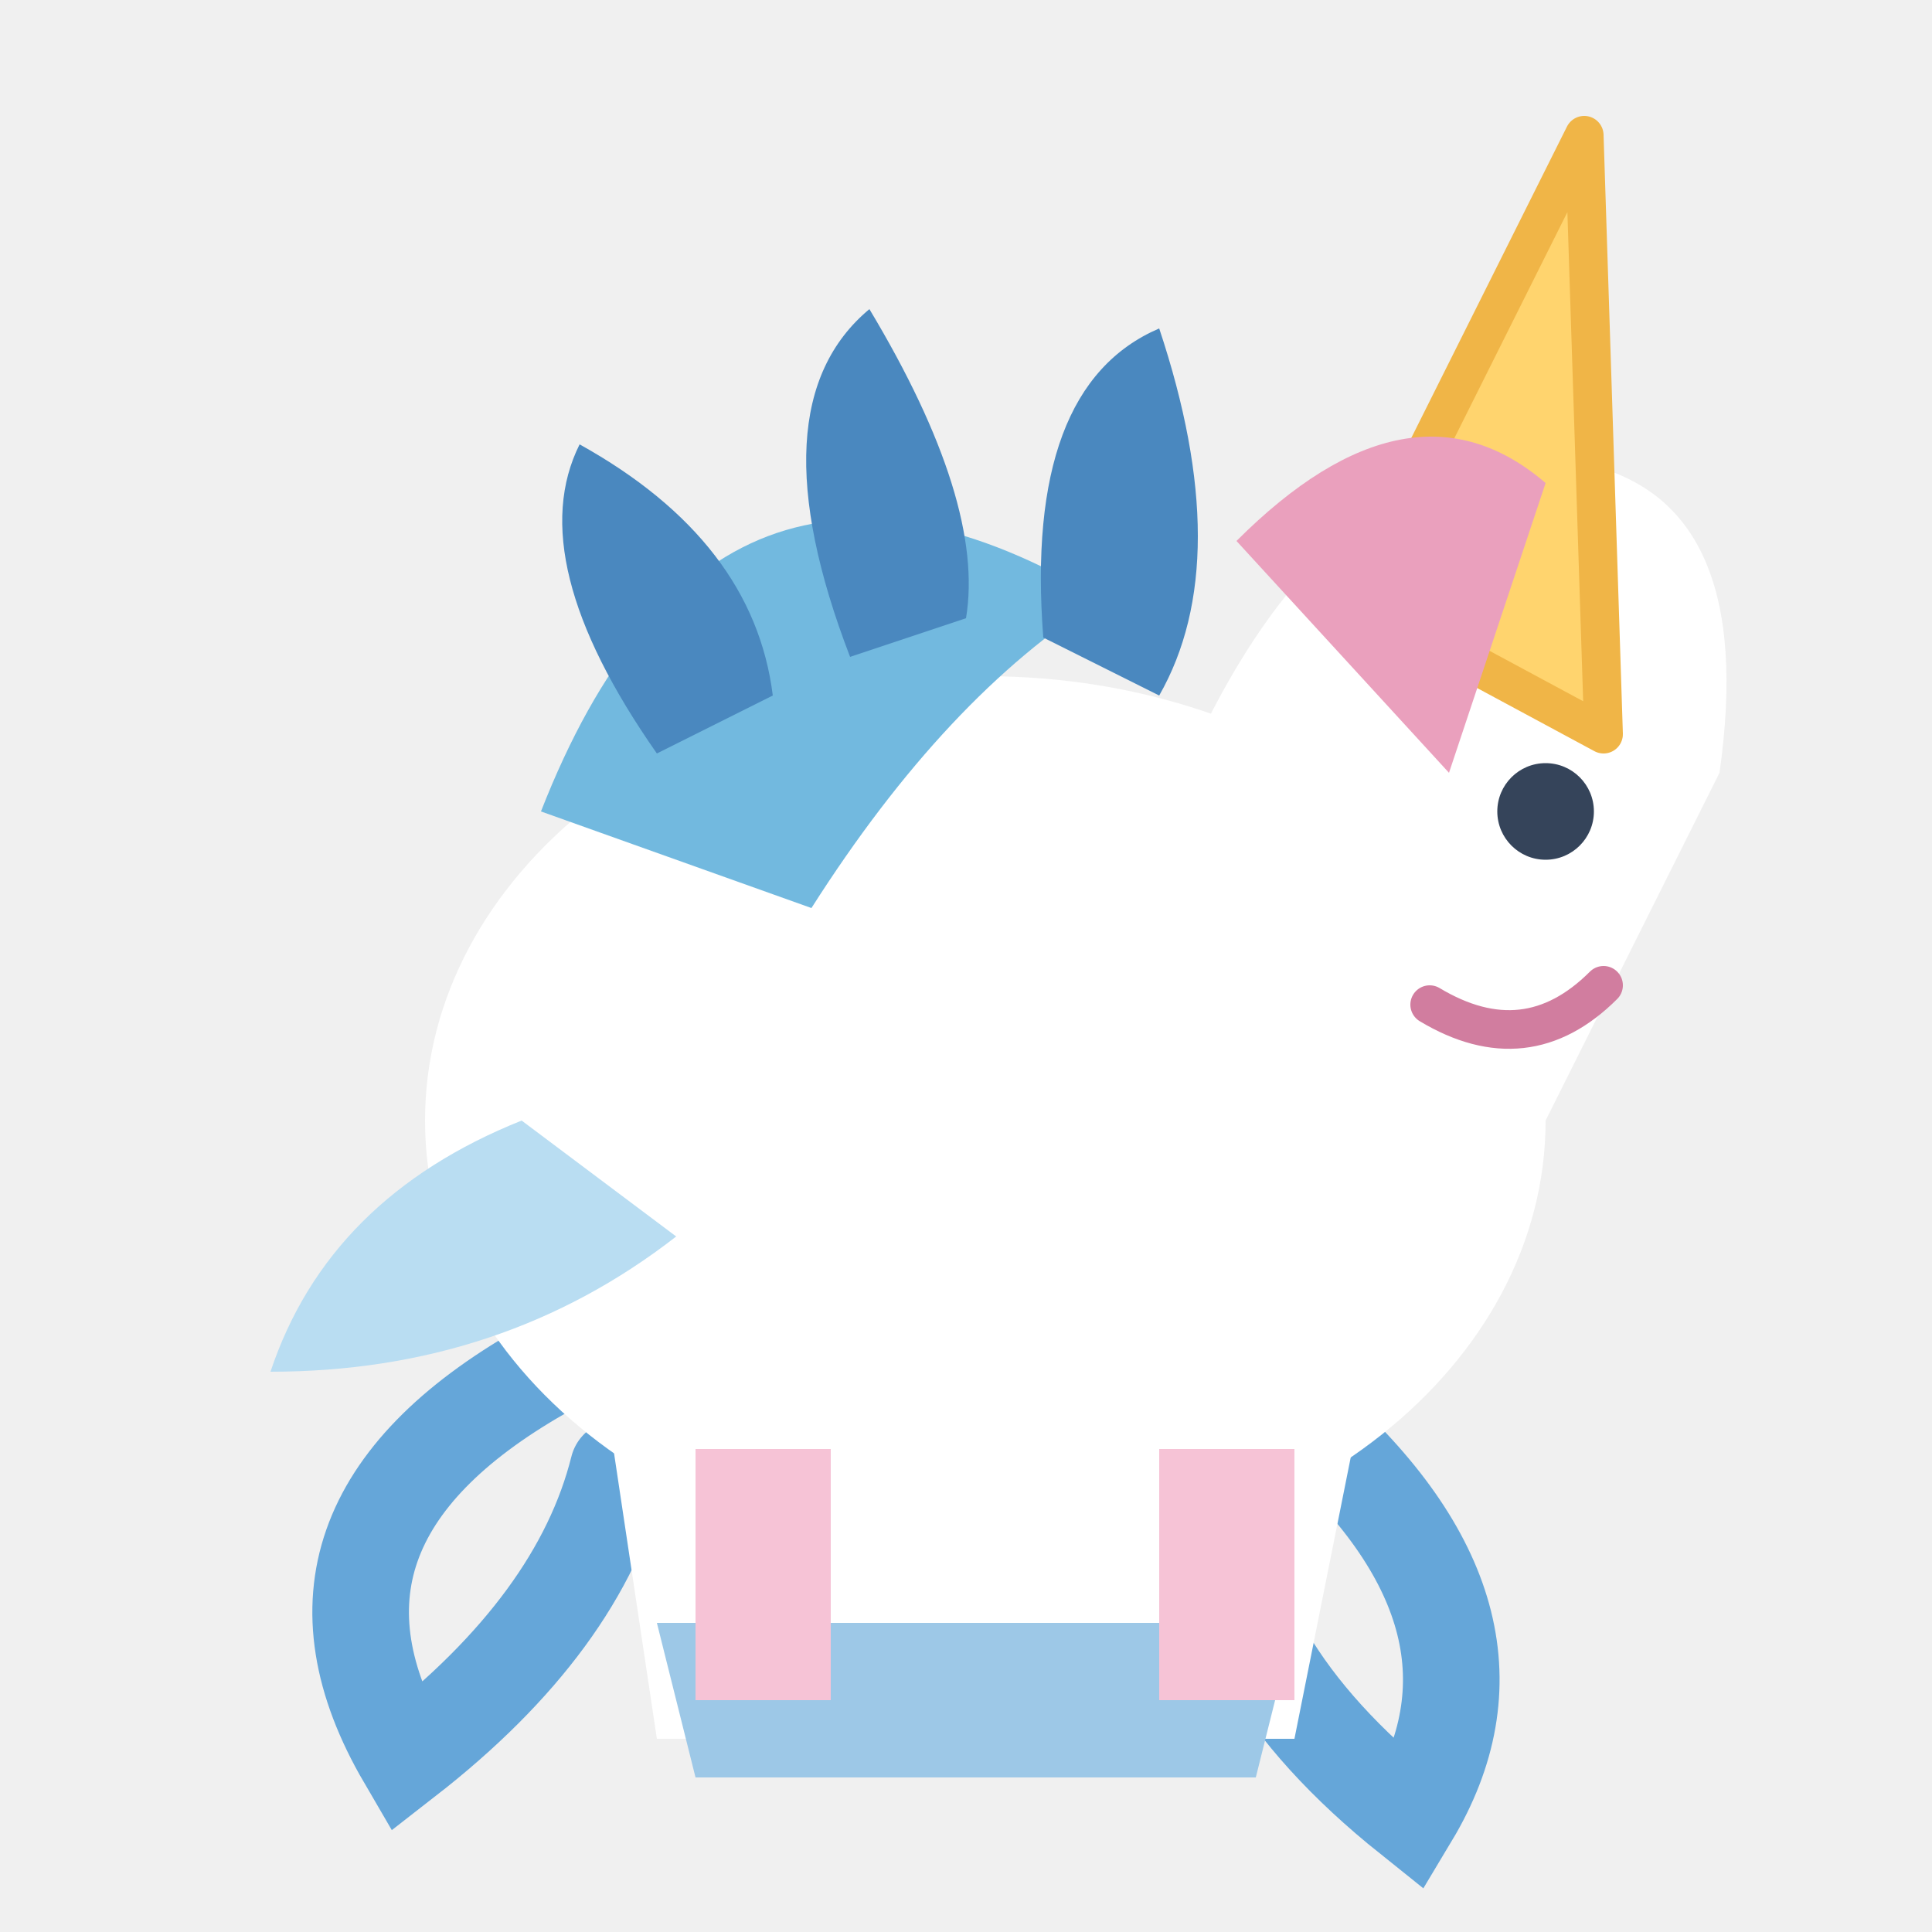
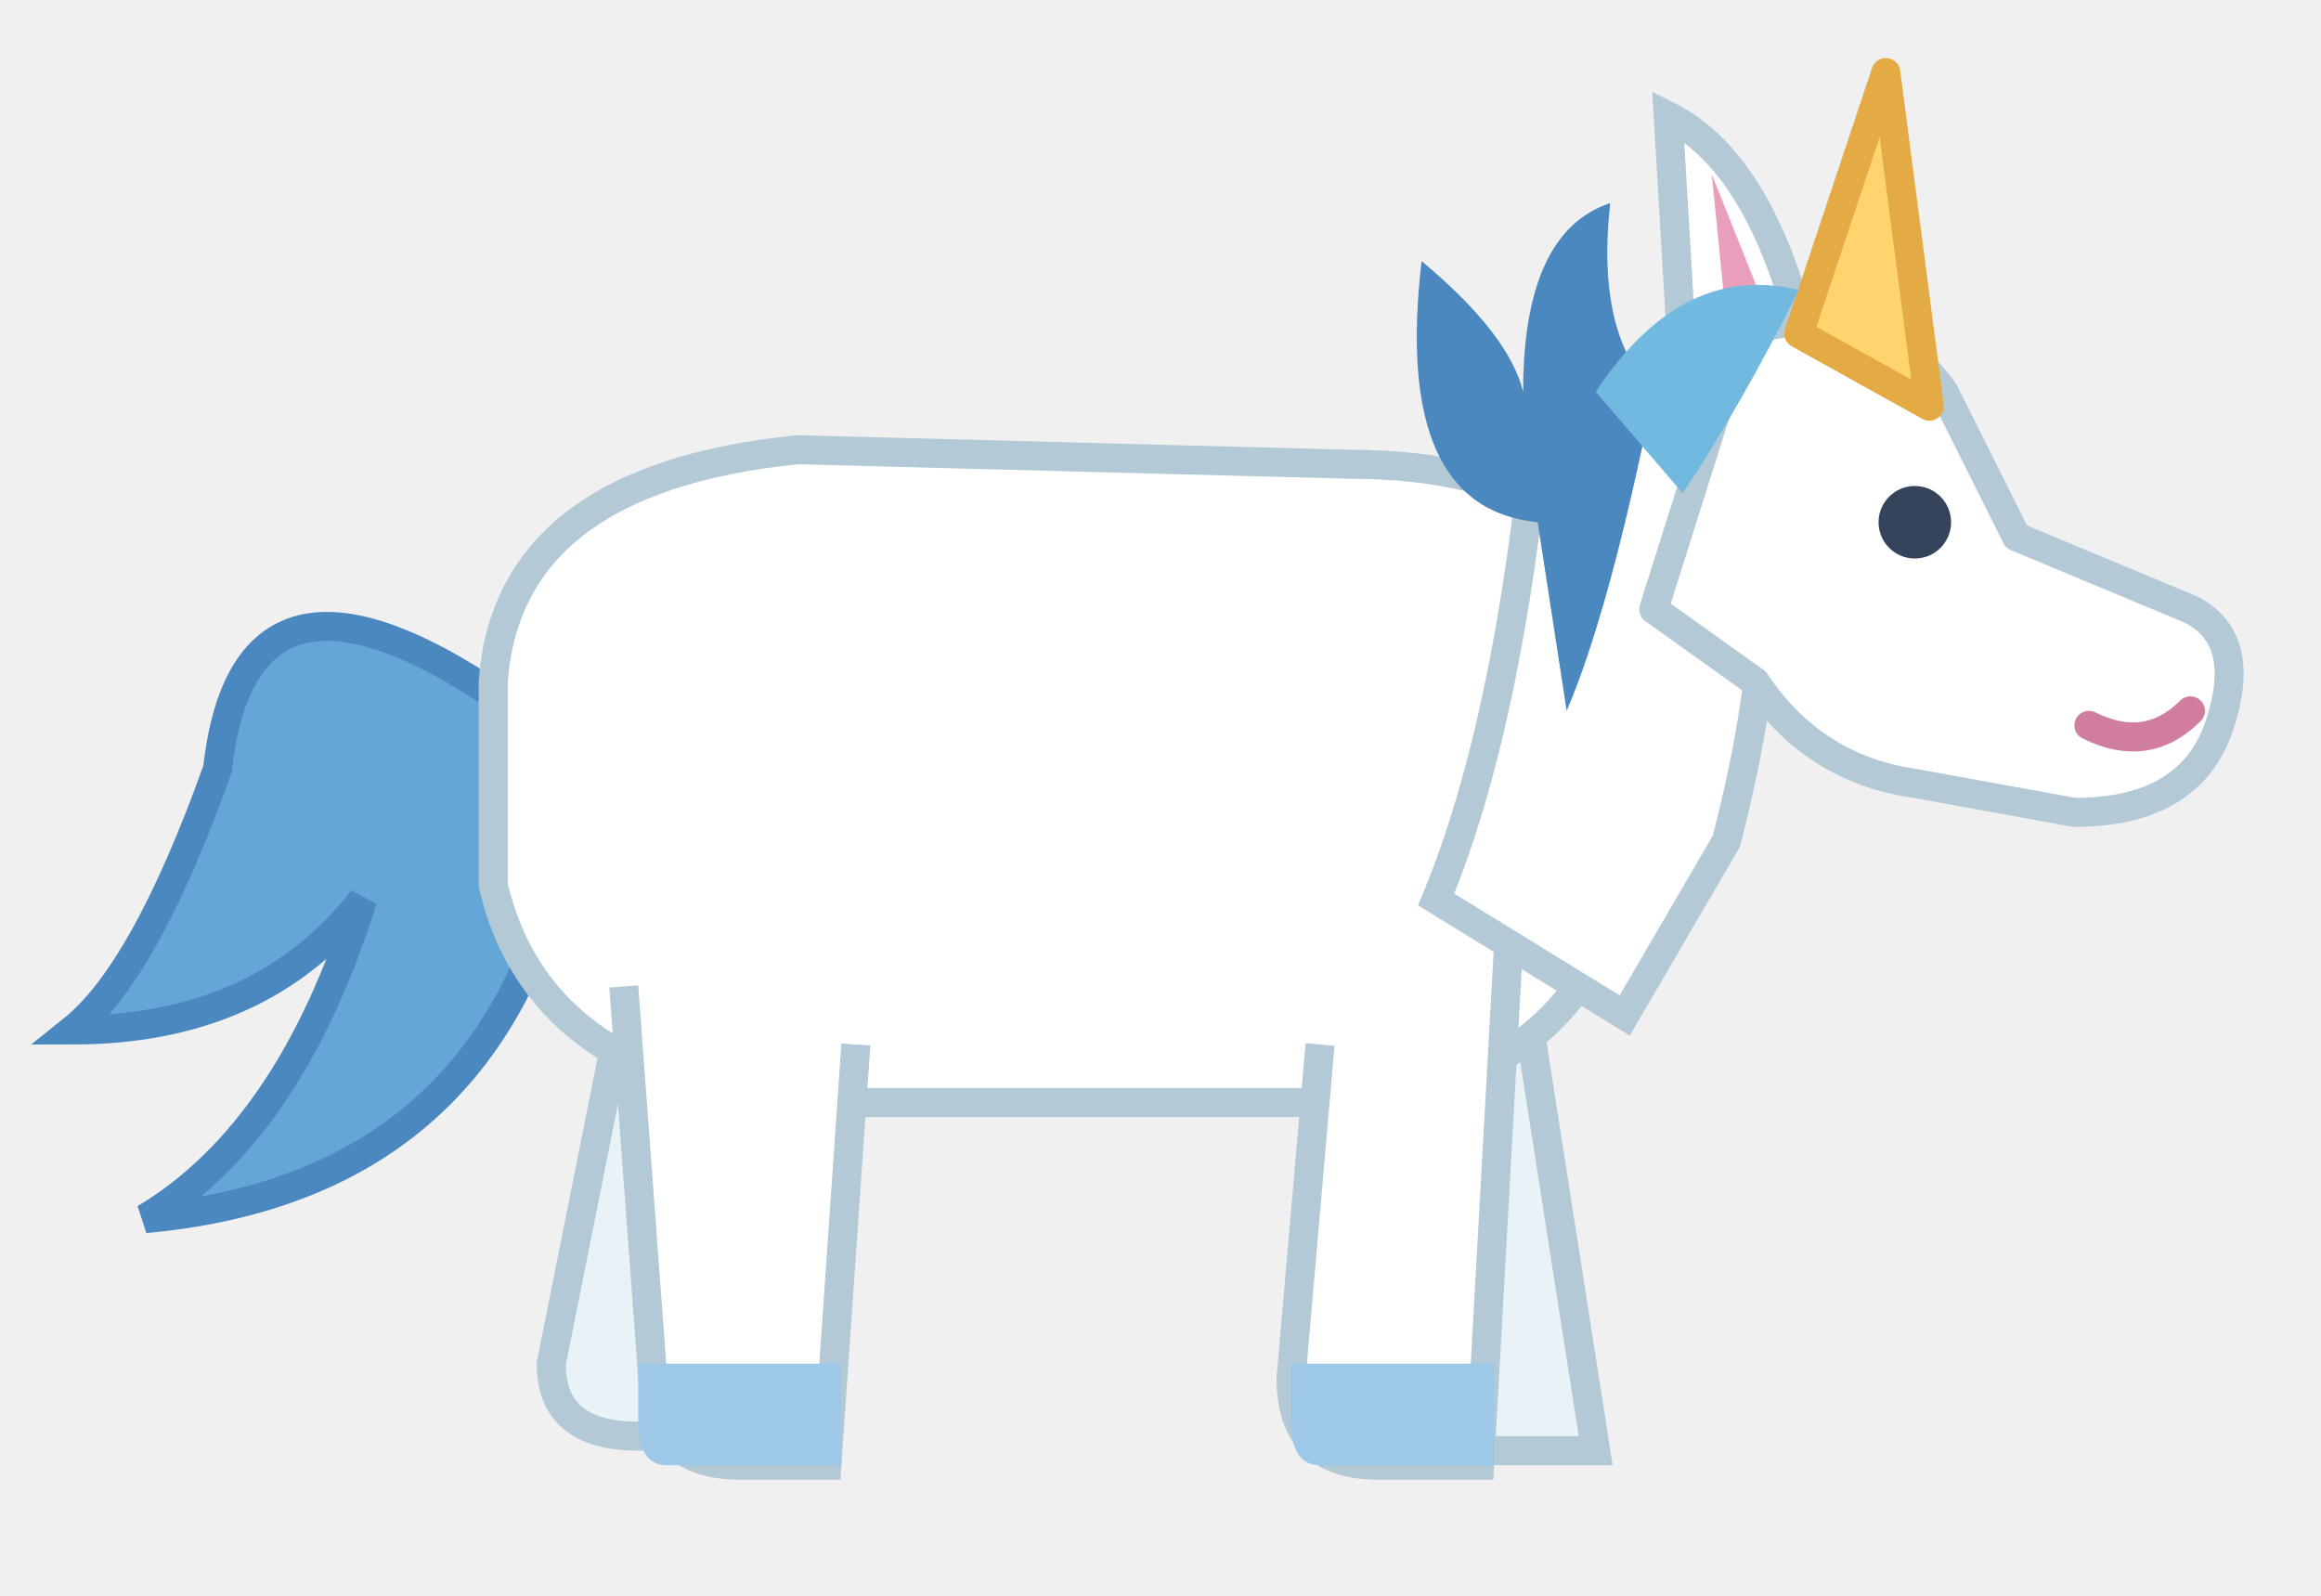
- <svg xmlns="http://www.w3.org/2000/svg" width="100" height="100" viewBox="0 0 100 100">
-   <path d="M28 71Q14 79 21 91Q30 84 32 76M68 74Q79 84 73 94Q63 86 63 77" fill="none" stroke="#65a6d9" stroke-width="5" stroke-linecap="round" />
-   <path d="M31 70h40l-4 20H34z" fill="#fff" />
-   <path d="M34 84h33l-2 8H36z" fill="#9dc8e7" />
-   <ellipse cx="51" cy="58" rx="29" ry="23" fill="#fff" />
-   <path d="M60 43Q68 22 82 24Q91 26 89 40L80 58Q70 64 59 56z" fill="#fff" />
-   <path d="M70 31L82 7L83 38z" fill="#ffd46e" stroke="#f0b547" stroke-width="2" stroke-linejoin="round" />
-   <path d="M64 28Q73 19 80 25L75 40z" fill="#eaa0bd" />
-   <path d="M28 42Q37 19 57 31Q49 36 42 47z" fill="#72b9df" />
-   <path d="M34 39Q27 29 30 23Q39 28 40 36M44 34Q39 21 45 16Q51 26 50 32M54 33Q53 20 60 17Q64 29 60 36" fill="#4a88bf" />
-   <circle cx="80" cy="42" r="2.5" fill="#35445a" />
-   <path d="M83 51q-4 4-9 1" fill="none" stroke="#d17d9f" stroke-width="2" stroke-linecap="round" />
-   <path d="M36 75h7v13h-7zM60 75h7v13h-7z" fill="#f6c3d6" />
-   <path d="M27 58q-10 4-13 13 12 0 21-7" fill="#b9ddf2" />
+ <svg xmlns="http://www.w3.org/2000/svg" width="160" height="110" viewBox="0 0 160 110">
+   <path d="M37 50Q17 35 15 53Q10 67 5 71Q18 71 25 62Q20 78 10 84Q32 82 38 62" fill="#65a6d9" stroke="#4a88bf" stroke-width="2" />
+   <path d="M43 69L38 94Q38 99 44 99H51L54 72M91 70L95 95Q96 100 103 100H110L105 68" fill="#e9f2f7" stroke="#b3c9d6" stroke-width="2" />
+   <path d="M34 47Q35 33 55 31L93 32Q112 32 114 47L111 64Q106 76 90 76H54Q37 74 34 61Z" fill="#fff" stroke="#b3c9d6" stroke-width="2" />
+   <path d="M43 68L45 95Q45 101 51 101H57L59 72M91 72L89 95Q89 101 95 101H102L104 65" fill="#fff" stroke="#b3c9d6" stroke-width="2" />
+   <path d="M44 94h14v7H46q-2 0-2-3zM89 94h14v7H91q-2 0-2-3z" fill="#9dc8e7" />
+   <path d="M99 62Q104 50 106 29L120 24Q124 39 119 58L112 70Z" fill="#fff" stroke="#b3c9d6" stroke-width="2" />
+   <path d="M106 36Q96 35 98 18Q104 23 105 27Q105 16 111 14Q110 23 114 27Q111 42 108 49Z" fill="#4a88bf" />
+   <path d="M116 25L115 8Q121 11 124 22" fill="#fff" stroke="#b3c9d6" stroke-width="2" />
+   <path d="M119 22L118 12L122 22" fill="#eaa0bd" />
+   <path d="M120 23Q129 20 134 27L139 37L151 42Q155 44 153 50Q151 56 143 56L132 54Q125 53 121 47L114 42Z" fill="#fff" stroke="#b3c9d6" stroke-width="2" stroke-linejoin="round" />
+   <path d="M124 23L130 5L133 28Z" fill="#ffd46e" stroke="#e4ab45" stroke-width="2" stroke-linejoin="round" />
+   <path d="M110 27Q116 18 124 20Q120 28 116 34Z" fill="#72b9df" />
+   <circle cx="132" cy="36" r="2.5" fill="#35445a" />
+   <path d="M144 50q4 2 7-1" fill="none" stroke="#d17d9f" stroke-width="2" stroke-linecap="round" />
</svg>
